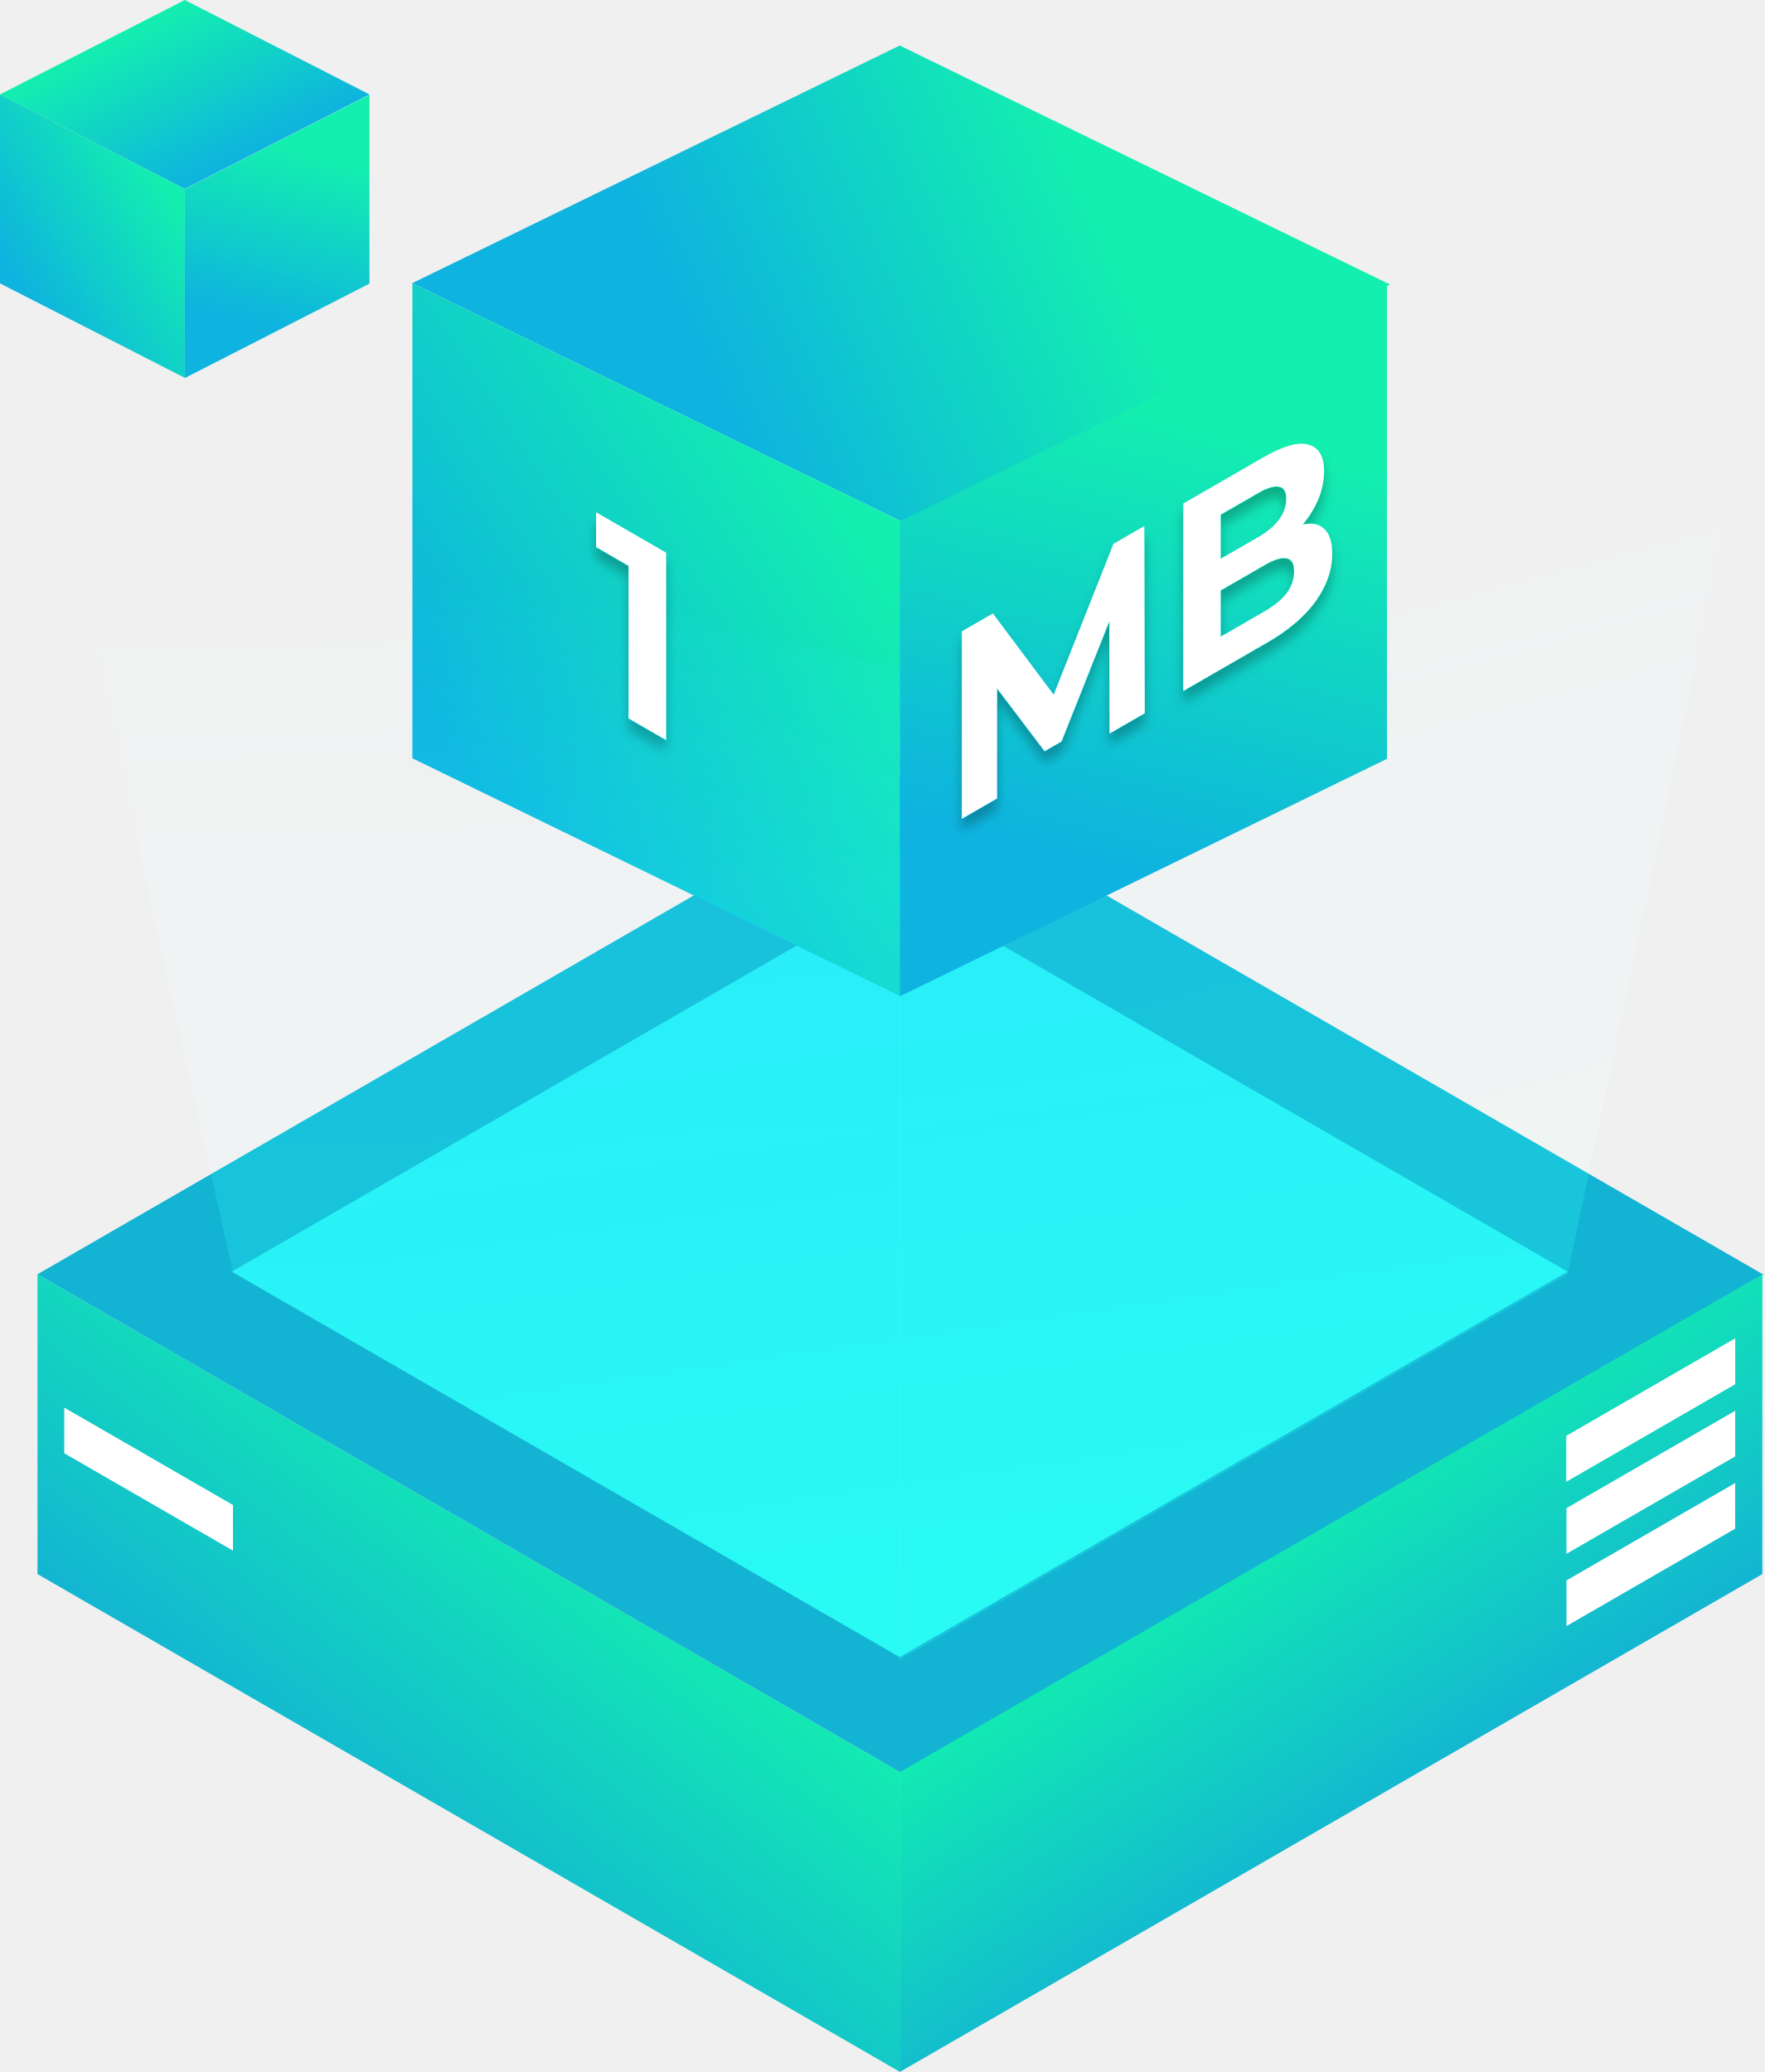
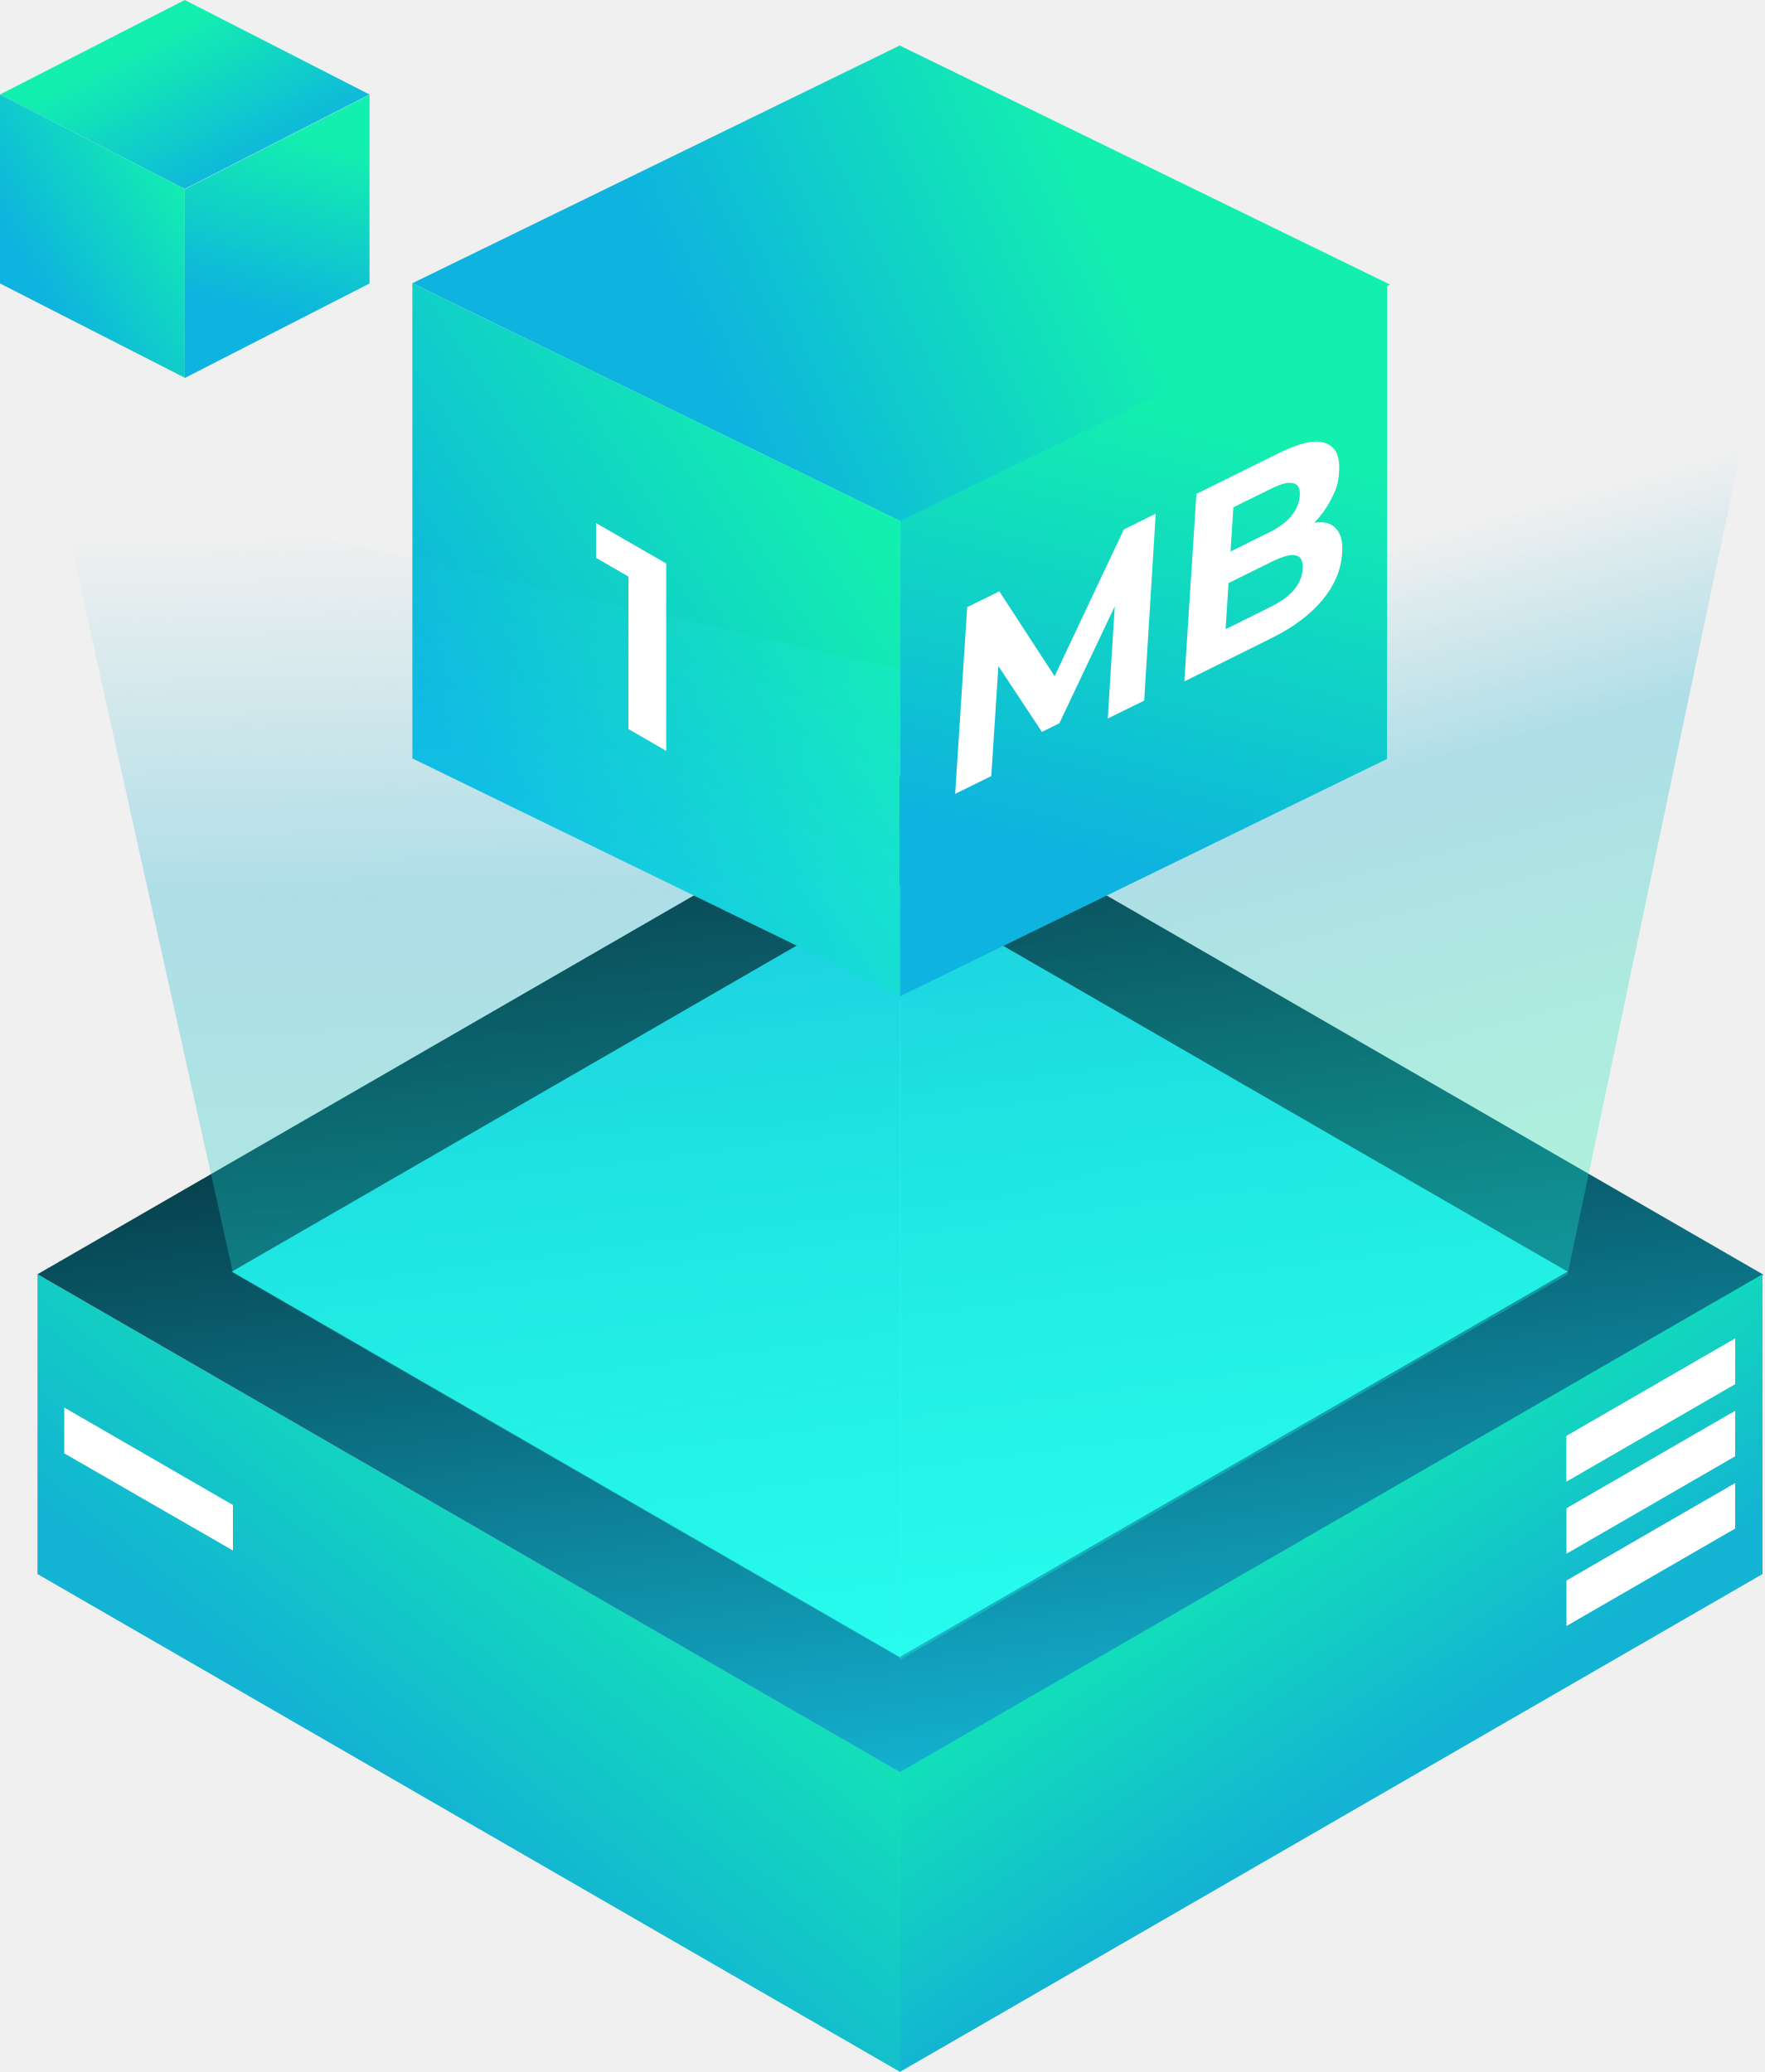
- <svg xmlns="http://www.w3.org/2000/svg" width="659" height="774" viewBox="0 0 659 774" fill="none">
-   <rect width="72.746" height="17.044" transform="matrix(0.866025 0.5 0 1 252 680)" fill="white" />
-   <rect width="72.746" height="17.044" transform="matrix(0.866025 0.5 0 1 252 654)" fill="white" />
-   <rect width="72.746" height="17.044" transform="matrix(0.866025 0.5 0 1 24 555)" fill="white" />
-   <rect width="372" height="112" transform="matrix(0.866025 0.5 0 1 14 476)" fill="url(#paint0_linear_153_42)" />
-   <rect width="72.746" height="17.044" transform="matrix(0.866025 0.5 0 1 24 525.824)" fill="white" />
-   <rect width="372" height="372.312" transform="matrix(0.866025 -0.5 0.866025 0.5 14 476)" fill="url(#paint1_linear_153_42)" />
-   <g style="mix-blend-mode:screen">
-     <rect width="288.001" height="287.999" transform="matrix(0.866025 -0.5 0.866025 0.5 86.5859 475.001)" fill="url(#paint2_linear_153_42)" />
-   </g>
-   <g style="mix-blend-mode:screen">
-     <path d="M336 303.002L657.5 133L585.417 476.052L336 620.053V303.002Z" fill="url(#paint3_linear_153_42)" />
-   </g>
-   <rect width="372" height="112" transform="matrix(0.866025 -0.5 0 1 336 662)" fill="url(#paint4_linear_153_42)" />
-   <rect width="202.486" height="203.753" transform="matrix(0.898826 -0.438306 0.898826 0.438306 154 105.751)" fill="url(#paint5_linear_153_42)" />
-   <rect width="202.486" height="177.502" transform="matrix(0.898826 0.438306 0 1 154 105.751)" fill="url(#paint6_linear_153_42)" />
-   <rect width="202.486" height="177.502" transform="matrix(0.898826 -0.438306 0 1 335.953 194.727)" fill="url(#paint7_linear_153_42)" />
-   <g filter="url(#filter0_d_153_42)">
-     <path d="M359.188 305.85V235.85L370.793 229.15L396.6 263.65L390.452 267.2L415.826 203.15L427.344 196.5L427.517 266.4L414.354 274L414.267 227.35L416.692 225.95L396.427 276.95L390.105 280.6L369.407 253.25L372.352 251.55V298.25L359.188 305.85ZM441.9 258.096V188.096L471.518 170.996C479.139 166.596 484.855 164.963 488.666 166.096C492.534 167.196 494.468 170.479 494.468 175.946C494.468 179.613 493.689 183.263 492.13 186.896C490.571 190.463 488.435 193.763 485.721 196.796C483.008 199.829 479.89 202.363 476.368 204.396L478.013 199.346C481.824 197.146 485.201 195.929 488.146 195.696C491.09 195.396 493.371 196.179 494.988 198.046C496.662 199.879 497.499 202.829 497.499 206.896C497.499 212.896 495.449 218.779 491.35 224.546C487.251 230.246 481.218 235.396 473.25 239.996L441.9 258.096ZM455.843 237.846L472.211 228.396C475.848 226.296 478.591 224.046 480.438 221.646C482.344 219.146 483.296 216.396 483.296 213.396C483.296 210.463 482.344 208.846 480.438 208.546C478.591 208.146 475.848 208.996 472.211 211.096L454.804 221.146V209.346L469.786 200.696C473.193 198.729 475.791 196.563 477.58 194.196C479.428 191.729 480.352 189.096 480.352 186.296C480.352 183.563 479.428 182.063 477.58 181.796C475.791 181.429 473.193 182.229 469.786 184.196L455.843 192.246V237.846Z" fill="white" />
-   </g>
-   <g filter="url(#filter1_d_153_42)">
-     <path d="M234.731 268.35V204.35L240.793 214.85L222.606 204.35V191.35L248.76 206.45V276.45L234.731 268.35Z" fill="white" />
-   </g>
-   <rect width="77.499" height="77.499" transform="matrix(0.89034 -0.455297 0.89034 0.455297 0 35.2852)" fill="url(#paint8_linear_153_42)" />
-   <rect width="77.499" height="70.57" transform="matrix(0.89034 0.455297 0 1 0 35.2852)" fill="url(#paint9_linear_153_42)" />
-   <rect width="77.499" height="70.57" transform="matrix(0.89034 -0.455297 0 1 68.9844 70.6592)" fill="url(#paint10_linear_153_42)" />
-   <g style="mix-blend-mode:screen">
-     <path d="M21 178.5L336.417 249.997V619.448L87 475.447L21 178.5Z" fill="url(#paint11_linear_153_42)" />
-   </g>
-   <rect width="72.746" height="17.044" transform="matrix(0.866025 -0.5 0 1 585 536.373)" fill="white" />
-   <rect width="72.746" height="17.044" transform="matrix(0.866025 -0.5 0 1 585 536.373)" fill="white" />
-   <rect width="72.746" height="17.044" transform="matrix(0.866025 -0.5 0 1 585 563.373)" fill="white" />
-   <rect width="72.746" height="17.044" transform="matrix(0.866025 -0.5 0 1 585 590.373)" fill="white" />
+ <svg xmlns="http://www.w3.org/2000/svg" version="1.1" viewBox="0 0 659 774">
  <defs>
-     <filter id="filter0_d_153_42" x="355.188" y="155.996" width="146.312" height="157.854" filterUnits="userSpaceOnUse" color-interpolation-filters="sRGB">
-       <feFlood flood-opacity="0" result="BackgroundImageFix" />
-       <feColorMatrix in="SourceAlpha" type="matrix" values="0 0 0 0 0 0 0 0 0 0 0 0 0 0 0 0 0 0 127 0" result="hardAlpha" />
-       <feOffset dy="4" />
-       <feGaussianBlur stdDeviation="2" />
-       <feComposite in2="hardAlpha" operator="out" />
-       <feColorMatrix type="matrix" values="0 0 0 0 0 0 0 0 0 0 0 0 0 0 0 0 0 0 0.25 0" />
-       <feBlend mode="normal" in2="BackgroundImageFix" result="effect1_dropShadow_153_42" />
-       <feBlend mode="normal" in="SourceGraphic" in2="effect1_dropShadow_153_42" result="shape" />
-     </filter>
-     <filter id="filter1_d_153_42" x="218.609" y="191.35" width="34.148" height="93.101" filterUnits="userSpaceOnUse" color-interpolation-filters="sRGB">
-       <feFlood flood-opacity="0" result="BackgroundImageFix" />
-       <feColorMatrix in="SourceAlpha" type="matrix" values="0 0 0 0 0 0 0 0 0 0 0 0 0 0 0 0 0 0 127 0" result="hardAlpha" />
-       <feOffset dy="4" />
-       <feGaussianBlur stdDeviation="2" />
-       <feComposite in2="hardAlpha" operator="out" />
-       <feColorMatrix type="matrix" values="0 0 0 0 0 0 0 0 0 0 0 0 0 0 0 0 0 0 0.25 0" />
-       <feBlend mode="normal" in2="BackgroundImageFix" result="effect1_dropShadow_153_42" />
-       <feBlend mode="normal" in="SourceGraphic" in2="effect1_dropShadow_153_42" result="shape" />
-     </filter>
-     <linearGradient id="paint0_linear_153_42" x1="6.972" y1="120.663" x2="40.975" y2="-67.288" gradientUnits="userSpaceOnUse">
-       <stop stop-color="#13B3D3" />
-       <stop offset="1" stop-color="#13EDB1" />
+     <style>
+       .cls-1 {
+         fill: url(#linear-gradient-8);
+       }
+ 
+       .cls-2 {
+         fill: url(#linear-gradient-7);
+       }
+ 
+       .cls-3 {
+         fill: url(#linear-gradient-5);
+       }
+ 
+       .cls-4 {
+         fill: url(#linear-gradient-6);
+       }
+ 
+       .cls-5 {
+         fill: url(#linear-gradient-9);
+       }
+ 
+       .cls-6 {
+         fill: url(#linear-gradient-4);
+       }
+ 
+       .cls-7 {
+         fill: url(#linear-gradient-3);
+       }
+ 
+       .cls-8 {
+         fill: url(#linear-gradient-2);
+       }
+ 
+       .cls-9 {
+         fill: url(#linear-gradient);
+       }
+ 
+       .cls-10 {
+         isolation: isolate;
+       }
+ 
+       .cls-11 {
+         fill: #fff;
+       }
+ 
+       .cls-12 {
+         fill: url(#linear-gradient-10);
+       }
+ 
+       .cls-13 {
+         fill: url(#linear-gradient-11);
+       }
+ 
+       .cls-14 {
+         fill: url(#linear-gradient-12);
+       }
+ 
+       .cls-15 {
+         mix-blend-mode: screen;
+       }
+     </style>
+     <linearGradient id="linear-gradient" x1="197.2" y1="731.1" x2="231.2" y2="919.1" gradientTransform="translate(-10.4 1343) rotate(30) scale(1 -.9) skewX(-26.6)" gradientUnits="userSpaceOnUse">
+       <stop offset="0" stop-color="#13b3d3" />
+       <stop offset="1" stop-color="#13edb1" />
    </linearGradient>
-     <linearGradient id="paint1_linear_153_42" x1="6.972" y1="401.11" x2="291.947" y2="-72.749" gradientUnits="userSpaceOnUse">
-       <stop stop-color="#13B3D3" />
+     <linearGradient id="linear-gradient-2" x1="-157.4" y1="247.8" x2="127.6" y2="721.7" gradientTransform="translate(769 711) rotate(-30) scale(1 -.9) skewX(-26.6)" gradientUnits="userSpaceOnUse">
+       <stop offset="0" stop-color="#13b3d3" />
+       <stop offset="1" stop-color="#000" />
    </linearGradient>
-     <linearGradient id="paint2_linear_153_42" x1="5.398" y1="310.276" x2="225.75" y2="-56.439" gradientUnits="userSpaceOnUse">
-       <stop stop-color="#13EEB0" />
-       <stop offset="1" stop-color="#13B3D3" />
+     <linearGradient id="linear-gradient-3" x1="-167.1" y1="343.6" x2="53.3" y2="710.3" gradientTransform="translate(841.6 710) rotate(-30) scale(1 -.9) skewX(-26.6)" gradientUnits="userSpaceOnUse">
+       <stop offset="0" stop-color="#13eeb0" />
+       <stop offset="1" stop-color="#13b3d3" />
    </linearGradient>
-     <linearGradient id="paint3_linear_153_42" x1="3.371" y1="581.605" x2="-72.077" y2="301.706" gradientUnits="userSpaceOnUse">
-       <stop stop-color="#13EEB0" stop-opacity="0.26" />
-       <stop offset="0.501" stop-color="#13B3D3" stop-opacity="0.26" />
-       <stop offset="0.757" stop-color="#13B3D3" stop-opacity="0" />
+     <linearGradient id="linear-gradient-4" x1="514.9" y1="332.3" x2="439.4" y2="612.2" gradientTransform="translate(0 776) scale(1 -1)" gradientUnits="userSpaceOnUse">
+       <stop offset="0" stop-color="#13eeb0" stop-opacity=".3" />
+       <stop offset=".5" stop-color="#13b3d3" stop-opacity=".3" />
+       <stop offset=".8" stop-color="#13b3d3" stop-opacity="0" />
    </linearGradient>
-     <linearGradient id="paint4_linear_153_42" x1="295.059" y1="120.663" x2="285.564" y2="-22.499" gradientUnits="userSpaceOnUse">
-       <stop stop-color="#13B3D3" />
-       <stop offset="1" stop-color="#12EBB2" />
+     <linearGradient id="linear-gradient-5" x1="218.9" y1="543.3" x2="209.4" y2="686.5" gradientTransform="translate(311.6 1347) rotate(-30) scale(1 -.9) skewX(26.6)" gradientUnits="userSpaceOnUse">
+       <stop offset="0" stop-color="#13b3d3" />
+       <stop offset="1" stop-color="#12ebb2" />
    </linearGradient>
-     <linearGradient id="paint5_linear_153_42" x1="208.758" y1="56.541" x2="96.603" y2="-14.713" gradientUnits="userSpaceOnUse">
-       <stop stop-color="#13EFAF" />
-       <stop offset="1" stop-color="#0EB3DF" />
+     <linearGradient id="linear-gradient-6" x1="-64.9" y1="519.8" x2="-177" y2="591.1" gradientTransform="translate(944.5 296.5) rotate(-26) scale(1 -.8) skewX(-31.6)" gradientUnits="userSpaceOnUse">
+       <stop offset="0" stop-color="#13efaf" />
+       <stop offset="1" stop-color="#0eb3df" />
    </linearGradient>
-     <linearGradient id="paint6_linear_153_42" x1="176.018" y1="-3.40912e-06" x2="15.607" y2="167.074" gradientUnits="userSpaceOnUse">
-       <stop stop-color="#13EFAF" />
-       <stop offset="1" stop-color="#0EB3DF" />
+     <linearGradient id="linear-gradient-7" x1="201.9" y1="859.5" x2="41.5" y2="692.5" gradientTransform="translate(135.6 961.5) rotate(26) scale(1 -.9) skewX(-23.7)" gradientUnits="userSpaceOnUse">
+       <stop offset="0" stop-color="#13efaf" />
+       <stop offset="1" stop-color="#0eb3df" />
    </linearGradient>
-     <linearGradient id="paint7_linear_153_42" x1="162.925" y1="43.172" x2="82.934" y2="163.228" gradientUnits="userSpaceOnUse">
-       <stop stop-color="#13EFAF" />
-       <stop offset="1" stop-color="#0EB3DF" />
+     <linearGradient id="linear-gradient-8" x1="161.7" y1="658.5" x2="81.7" y2="538.5" gradientTransform="translate(317.5 891) rotate(-26) scale(1 -.9) skewX(23.7)" gradientUnits="userSpaceOnUse">
+       <stop offset="0" stop-color="#13efaf" />
+       <stop offset="1" stop-color="#0eb3df" />
    </linearGradient>
-     <linearGradient id="paint8_linear_153_42" x1="38.749" y1="0" x2="38.749" y2="77.499" gradientUnits="userSpaceOnUse">
-       <stop stop-color="#13EFAF" />
-       <stop offset="1" stop-color="#0EB3DF" />
+     <linearGradient id="linear-gradient-9" x1="-177.2" y1="661.6" x2="-177.2" y2="584.1" gradientTransform="translate(781.3 238.2) rotate(-27.1) scale(1 -.8) skewX(-30.3)" gradientUnits="userSpaceOnUse">
+       <stop offset="0" stop-color="#13efaf" />
+       <stop offset="1" stop-color="#0eb3df" />
    </linearGradient>
-     <linearGradient id="paint9_linear_153_42" x1="67.368" y1="-1.35537e-06" x2="3.541" y2="63.998" gradientUnits="userSpaceOnUse">
-       <stop stop-color="#13EFAF" />
-       <stop offset="1" stop-color="#0EB3DF" />
+     <linearGradient id="linear-gradient-10" x1="93.1" y1="865.8" x2="29.3" y2="801.8" gradientTransform="translate(-20 894.1) rotate(27.1) scale(1 -.9) skewX(-24.5)" gradientUnits="userSpaceOnUse">
+       <stop offset="0" stop-color="#13efaf" />
+       <stop offset="1" stop-color="#0eb3df" />
    </linearGradient>
-     <linearGradient id="paint10_linear_153_42" x1="62.357" y1="17.164" x2="30.106" y2="63.763" gradientUnits="userSpaceOnUse">
-       <stop stop-color="#13EFAF" />
-       <stop offset="1" stop-color="#0EB3DF" />
+     <linearGradient id="linear-gradient-11" x1="77.3" y1="670.9" x2="45" y2="624.3" gradientTransform="translate(49 763.8) rotate(-27.1) scale(1 -.9) skewX(24.5)" gradientUnits="userSpaceOnUse">
+       <stop offset="0" stop-color="#13efaf" />
+       <stop offset="1" stop-color="#0eb3df" />
    </linearGradient>
-     <linearGradient id="paint11_linear_153_42" x1="85.316" y1="568.349" x2="74.979" y2="106.9" gradientUnits="userSpaceOnUse">
-       <stop stop-color="#13EEB0" stop-opacity="0.26" />
-       <stop offset="0.501" stop-color="#13B3D3" stop-opacity="0.26" />
-       <stop offset="0.757" stop-color="#13B3D3" stop-opacity="0" />
+     <linearGradient id="linear-gradient-12" x1="186.6" y1="209.9" x2="176.3" y2="671.4" gradientTransform="translate(0 776) scale(1 -1)" gradientUnits="userSpaceOnUse">
+       <stop offset="0" stop-color="#13eeb0" stop-opacity=".3" />
+       <stop offset=".5" stop-color="#13b3d3" stop-opacity=".3" />
+       <stop offset=".8" stop-color="#13b3d3" stop-opacity="0" />
    </linearGradient>
  </defs>
+   <g class="cls-10">
+     <g id="Layer_1">
+       <polygon class="cls-11" points="252 680 315 716.4 315 733.4 252 697 252 680" />
+       <polygon class="cls-11" points="252 654 315 690.4 315 707.4 252 671 252 654" />
+       <polygon class="cls-11" points="24 555 87 591.4 87 608.4 24 572 24 555" />
+       <polygon class="cls-9" points="14 476 336.2 662 336.2 774 14 588 14 476" />
+       <polygon class="cls-11" points="24 525.8 87 562.2 87 579.2 24 542.9 24 525.8" />
+       <polygon class="cls-8" points="14 476 336.2 290 658.6 476.2 336.4 662.2 14 476" />
+       <g class="cls-15">
+         <polygon class="cls-7" points="86.6 475 336 331 585.4 475 336 619 86.6 475" />
+       </g>
+       <g class="cls-15">
+         <path class="cls-6" d="M336,303l321.5-170-72.1,343.1-249.4,144v-317.1Z" />
+       </g>
+       <polygon class="cls-3" points="336 662 658.2 476 658.2 588 336 774 336 662" />
+       <polygon class="cls-4" points="154 105.8 336 17 519.1 106.3 337.1 195.1 154 105.8" />
+       <polygon class="cls-2" points="154 105.8 336 194.5 336 372 154 283.3 154 105.8" />
+       <polygon class="cls-1" points="336 194.7 518 106 518 283.5 336 372.2 336 194.7" />
+       <path class="cls-11" d="M356.7,296.7l4.5-69.9,12-5.9,23.5,36.1-6.4,3.1,29.4-62.3,11.9-5.9-4.3,69.8-13.6,6.7,2.9-46.6,2.5-1.2-23.5,49.6-6.5,3.2-18.9-28.6,3-1.5-3,46.6-13.6,6.7ZM442.3,254.4l4.5-69.9,30.7-15.2c7.9-3.9,13.7-5.2,17.4-3.8,3.8,1.3,5.5,4.7,5.2,10.2s-1.2,7.3-3,10.8c-1.8,3.5-4.1,6.6-7,9.5-2.9,2.9-6.2,5.2-9.8,7l2-4.9c3.9-2,7.4-2.9,10.3-3,3-.1,5.2.8,6.7,2.8,1.6,1.9,2.2,4.9,1.9,9-.4,6-2.8,11.7-7.3,17.2-4.5,5.4-10.8,10.2-19.1,14.3l-32.4,16.1ZM457.6,235.1l16.9-8.4c3.8-1.9,6.6-3.9,8.6-6.2,2.1-2.4,3.2-5.1,3.4-8s-.7-4.6-2.5-5c-1.8-.5-4.6.2-8.4,2l-18,8.9.8-11.8,15.5-7.7c3.5-1.7,6.3-3.7,8.2-6,2-2.3,3.1-4.9,3.3-7.7s-.7-4.3-2.5-4.7c-1.8-.5-4.4.2-7.9,1.9l-14.4,7.1-2.9,45.5Z" />
+       <path class="cls-11" d="M234.7,272.4v-64l6.1,10.5-18.2-10.5v-13l26.2,15.1v70l-14-8.1Z" />
+       <polygon class="cls-5" points="0 35.3 69 0 138 35.3 69 70.6 0 35.3" />
+       <polygon class="cls-12" points="0 35.3 69 70.6 69 141.1 0 105.9 0 35.3" />
+       <polygon class="cls-13" points="69 70.7 138 35.4 138 105.9 69 141.2 69 70.7" />
+       <g class="cls-15">
+         <path class="cls-14" d="M21,178.5l315.4,71.5v369.5l-249.4-144L21,178.5Z" />
+       </g>
+       <polygon class="cls-11" points="585 536.4 648 500 648 517 585 553.4 585 536.4" />
+       <polygon class="cls-11" points="585 536.4 648 500 648 517 585 553.4 585 536.4" />
+       <polygon class="cls-11" points="585 563.4 648 527 648 544 585 580.4 585 563.4" />
+       <polygon class="cls-11" points="585 590.4 648 554 648 571 585 607.4 585 590.4" />
+     </g>
+   </g>
</svg>
